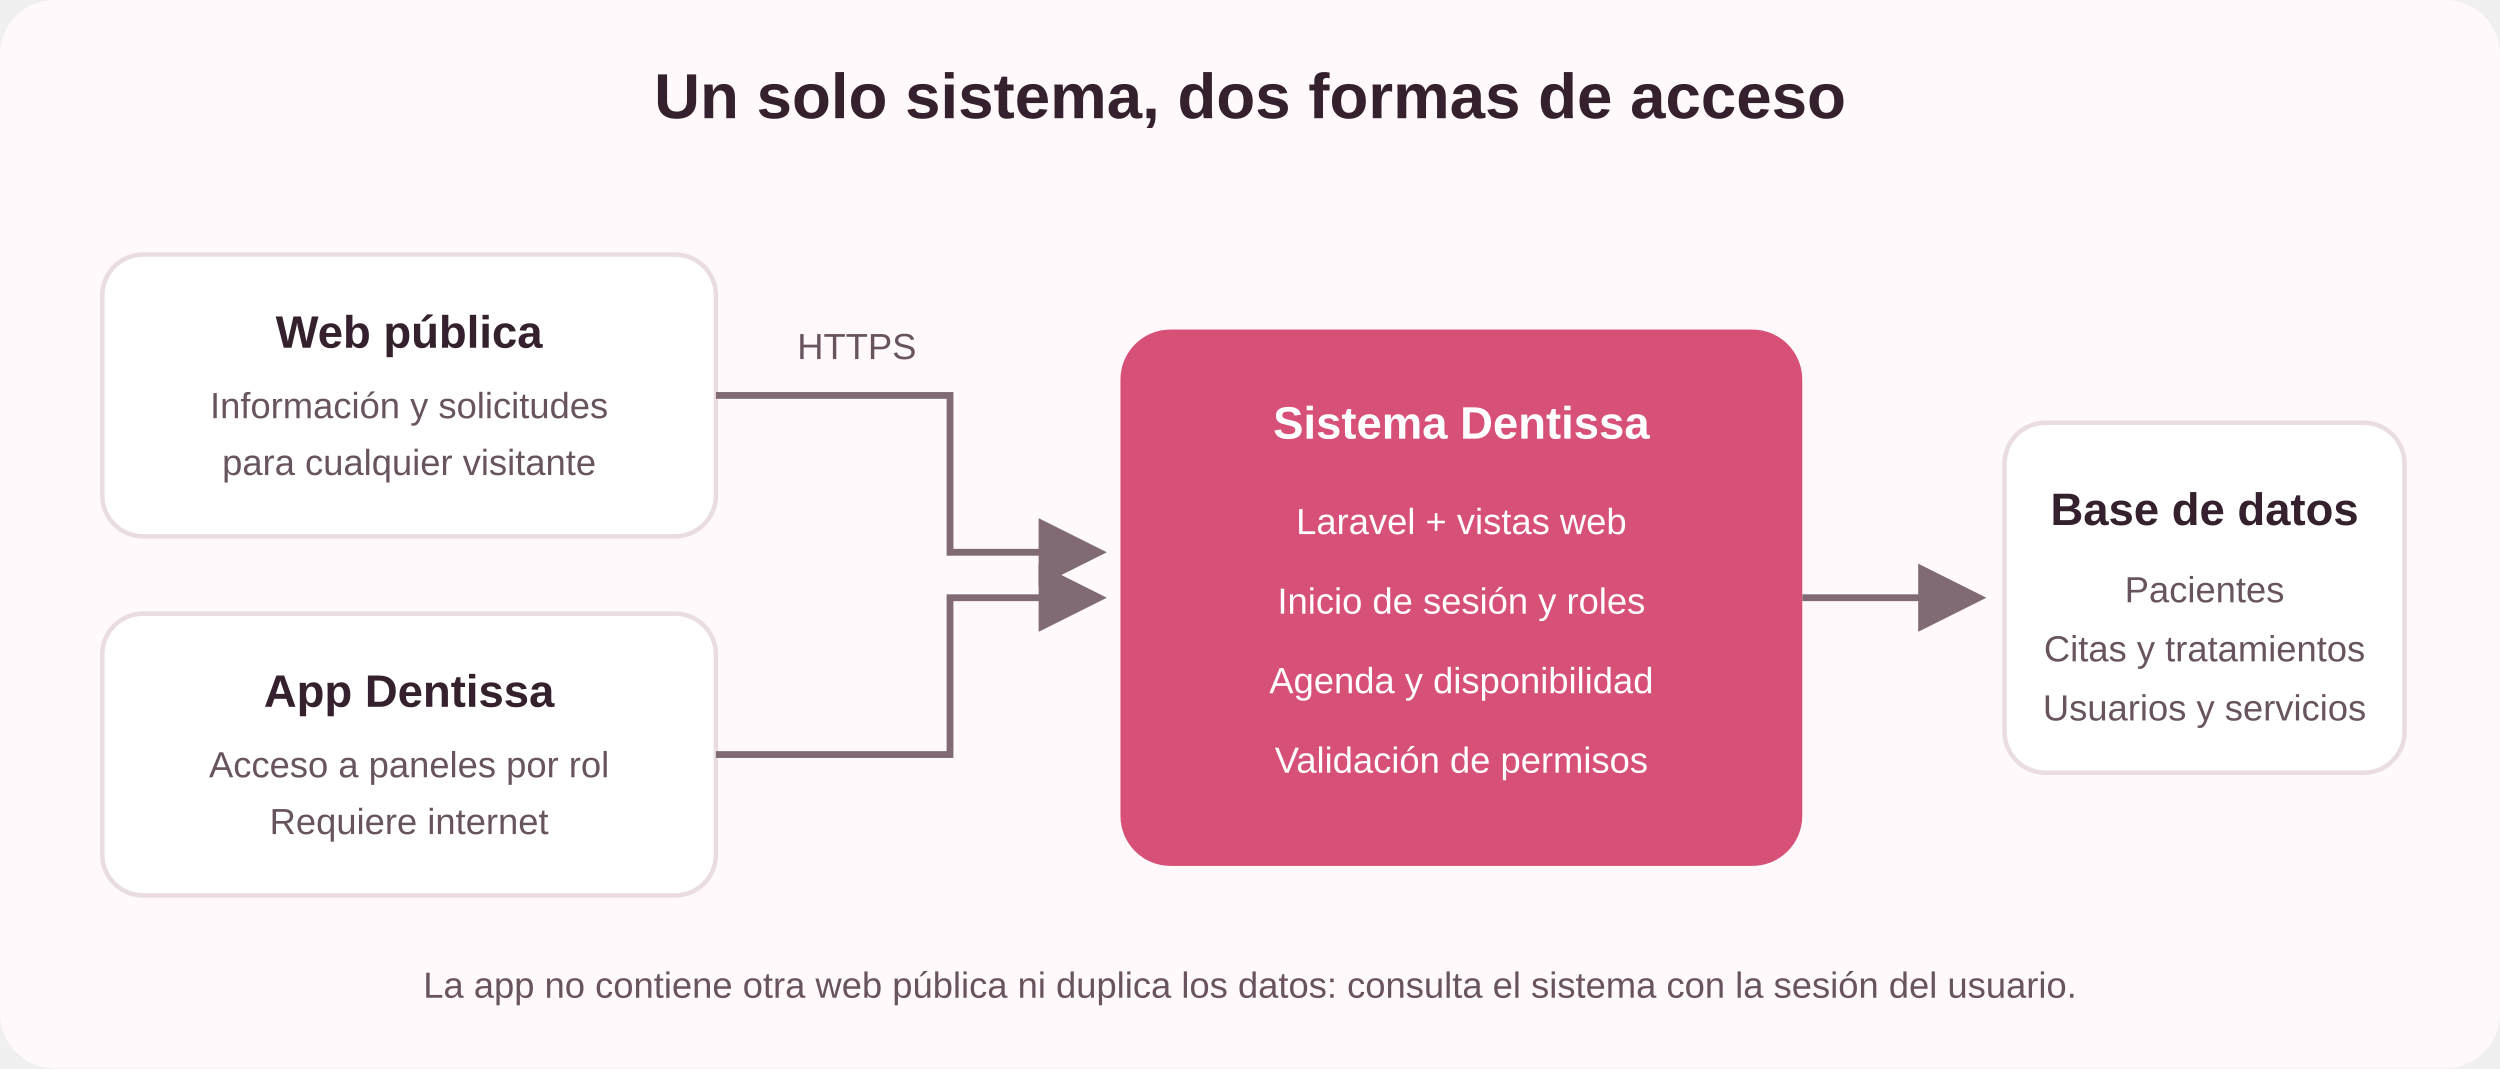
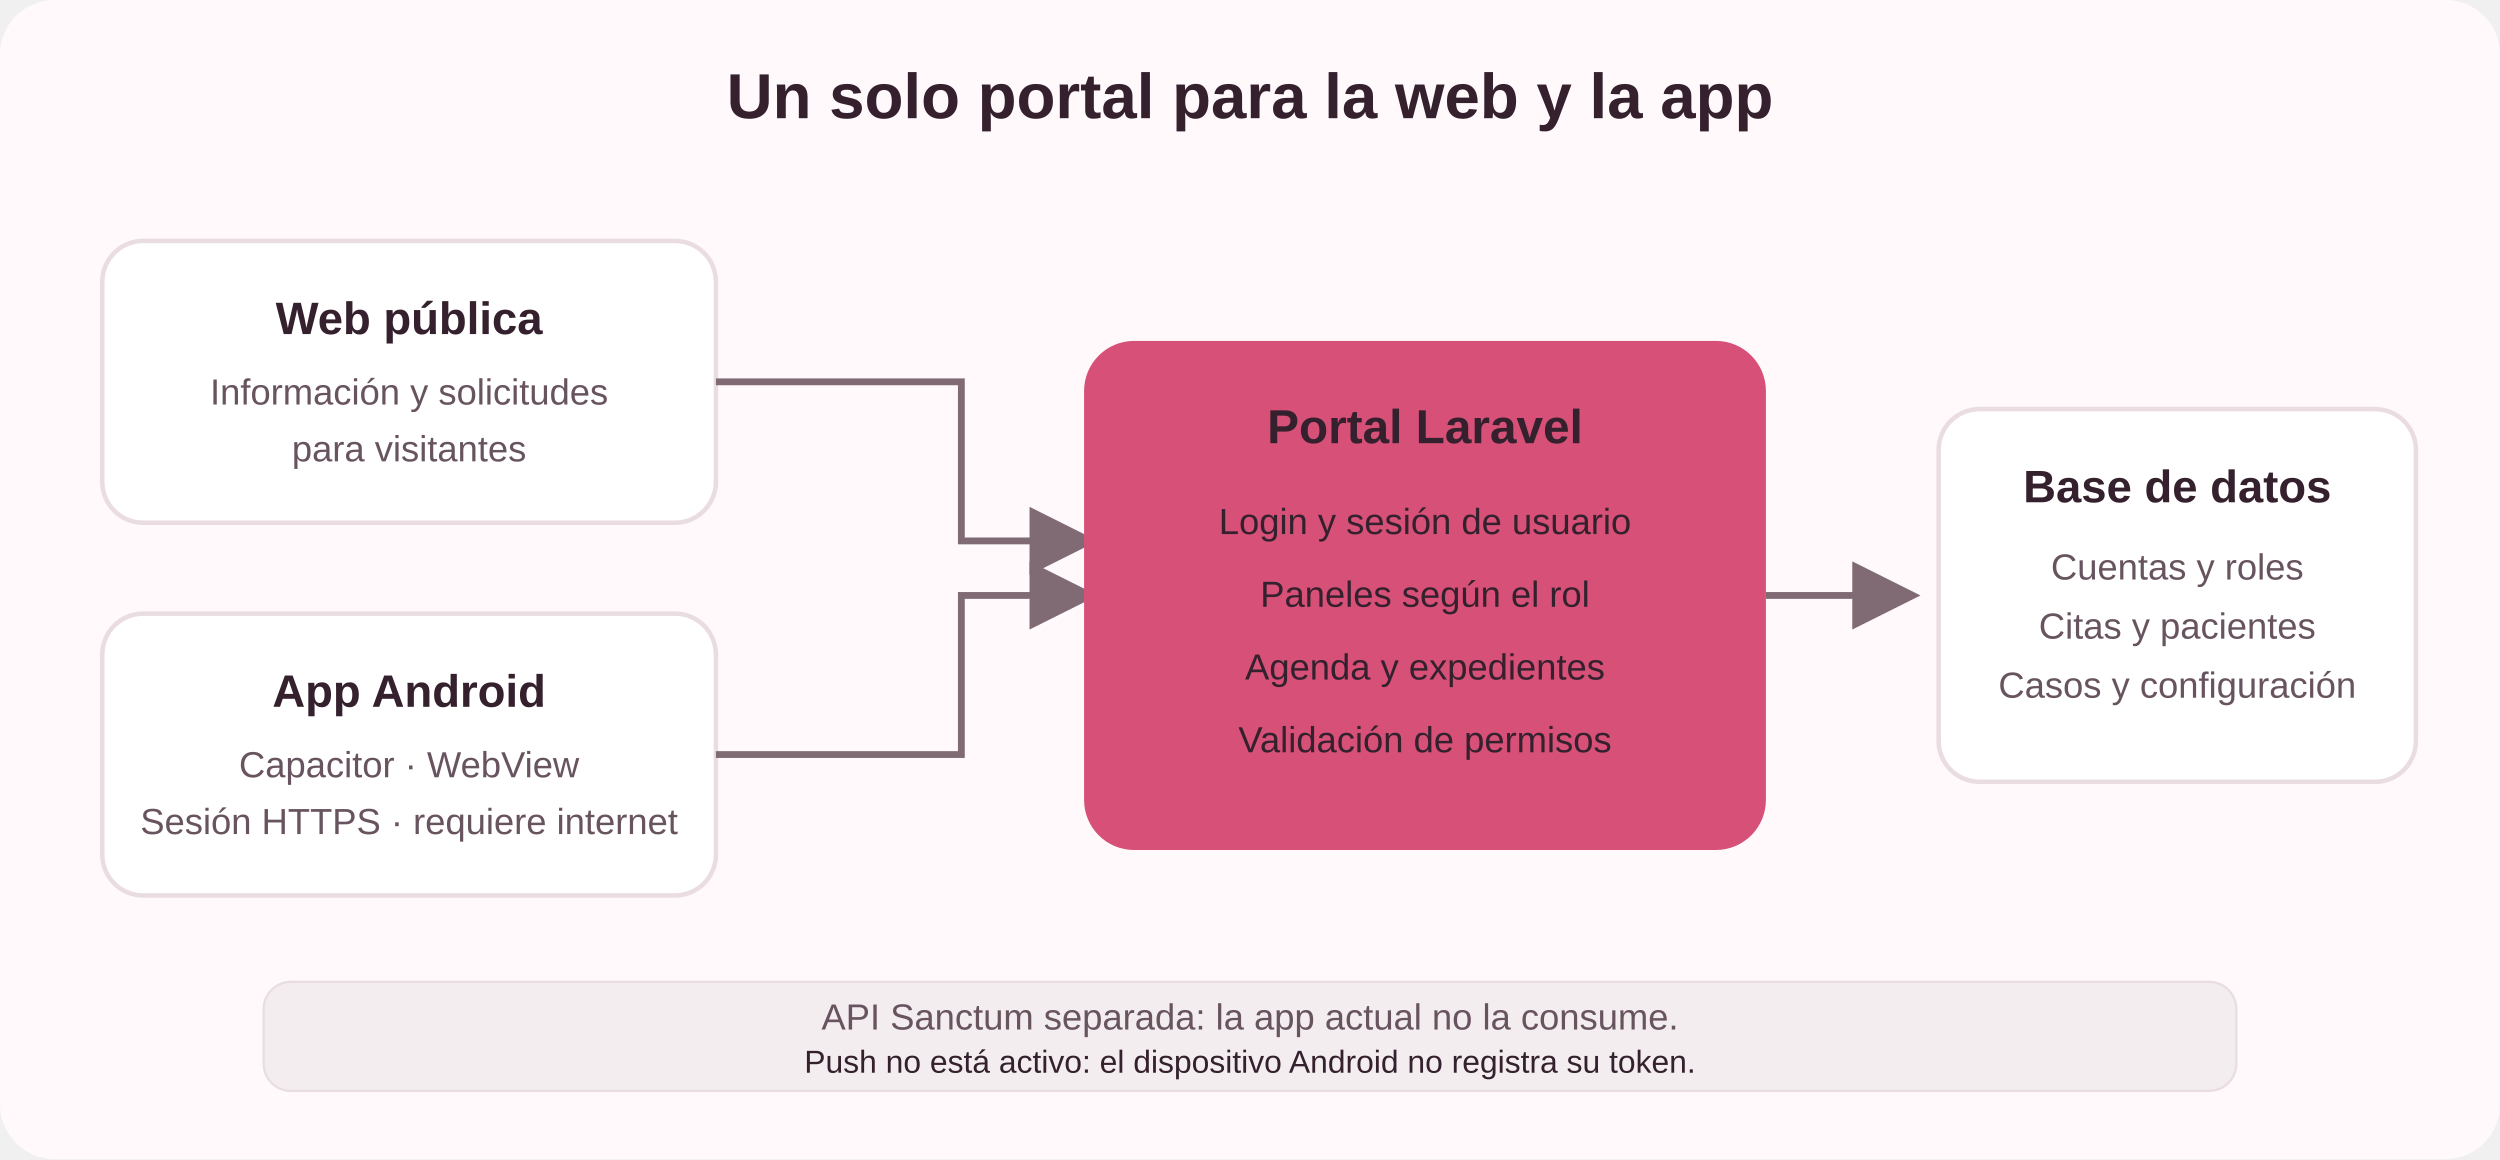
- <svg xmlns="http://www.w3.org/2000/svg" width="1100" height="470" viewBox="0 0 1100 470" role="img" aria-labelledby="title description">
+ <svg xmlns="http://www.w3.org/2000/svg" width="1100" height="510" viewBox="0 0 1100 510" role="img" aria-labelledby="title description">
  <defs>
    <marker id="arrow" markerWidth="10" markerHeight="10" refX="8" refY="5" orient="auto">
      <path d="M0 0 10 5 0 10z" fill="#806b75" />
    </marker>
    <style>
      text{font-family:Arial,sans-serif;fill:#34212d}
      .title{font-size:28px;font-weight:700}
      .label{font-size:20px;font-weight:700}
      .small{font-size:16px;fill:#68545f}
-       .system-title{font-size:20px;font-weight:700;fill:#fff}
-       .system-small{font-size:16px;fill:#fff}
      .box{stroke:#eadde2;stroke-width:2}
    </style>
  </defs>
-   <rect width="1100" height="470" rx="24" fill="#fff9fb" />
-   <text x="550" y="52" text-anchor="middle" class="title">Un solo sistema, dos formas de acceso</text>
-   <rect x="45" y="112" width="270" height="124" rx="18" fill="#fff" class="box" />
-   <text x="180" y="153" text-anchor="middle" class="label">Web pública</text>
-   <text x="180" y="184" text-anchor="middle" class="small">Información y solicitudes</text>
-   <text x="180" y="209" text-anchor="middle" class="small">para cualquier visitante</text>
+   <rect width="1100" height="510" rx="24" fill="#fff9fb" />
+   <text x="550" y="52" text-anchor="middle" class="title">Un solo portal para la web y la app</text>
+   <rect x="45" y="106" width="270" height="124" rx="18" fill="#fff" class="box" />
+   <text x="180" y="147" text-anchor="middle" class="label">Web pública</text>
+   <text x="180" y="178" text-anchor="middle" class="small">Información y solicitudes</text>
+   <text x="180" y="203" text-anchor="middle" class="small">para visitantes</text>
  <rect x="45" y="270" width="270" height="124" rx="18" fill="#fff" class="box" />
-   <text x="180" y="311" text-anchor="middle" class="label">App Dentissa</text>
-   <text x="180" y="342" text-anchor="middle" class="small">Acceso a paneles por rol</text>
-   <text x="180" y="367" text-anchor="middle" class="small">Requiere internet</text>
-   <path d="M315 174h103v69h63" fill="none" stroke="#806b75" stroke-width="3" marker-end="url(#arrow)" />
-   <path d="M315 332h103v-69h63" fill="none" stroke="#806b75" stroke-width="3" marker-end="url(#arrow)" />
-   <text x="377" y="158" text-anchor="middle" class="small">HTTPS</text>
-   <rect x="493" y="145" width="300" height="236" rx="22" fill="#d75078" />
-   <text x="643" y="193" text-anchor="middle" class="system-title">Sistema Dentissa</text>
-   <text x="643" y="235" text-anchor="middle" class="system-small">Laravel + vistas web</text>
-   <text x="643" y="270" text-anchor="middle" class="system-small">Inicio de sesión y roles</text>
-   <text x="643" y="305" text-anchor="middle" class="system-small">Agenda y disponibilidad</text>
-   <text x="643" y="340" text-anchor="middle" class="system-small">Validación de permisos</text>
-   <path d="M793 263h75" fill="none" stroke="#806b75" stroke-width="3" marker-end="url(#arrow)" />
-   <rect x="882" y="186" width="176" height="154" rx="18" fill="#fff" class="box" />
-   <text x="970" y="231" text-anchor="middle" class="label">Base de datos</text>
-   <text x="970" y="265" text-anchor="middle" class="small">Pacientes</text>
-   <text x="970" y="291" text-anchor="middle" class="small">Citas y tratamientos</text>
-   <text x="970" y="317" text-anchor="middle" class="small">Usuarios y servicios</text>
-   <text x="550" y="439" text-anchor="middle" class="small">La app no contiene otra web pública ni duplica los datos: consulta el sistema con la sesión del usuario.</text>
+   <text x="180" y="311" text-anchor="middle" class="label">App Android</text>
+   <text x="180" y="342" text-anchor="middle" class="small">Capacitor · WebView</text>
+   <text x="180" y="367" text-anchor="middle" class="small">Sesión HTTPS · requiere internet</text>
+   <path d="M315 168h108v70h54" fill="none" stroke="#806b75" stroke-width="3" marker-end="url(#arrow)" />
+   <path d="M315 332h108v-70h54" fill="none" stroke="#806b75" stroke-width="3" marker-end="url(#arrow)" />
+   <rect x="477" y="150" width="300" height="224" rx="22" fill="#d75078" />
+   <text x="627" y="195" text-anchor="middle" font-family="Arial,sans-serif" font-size="21" font-weight="700" fill="#fff">Portal Laravel</text>
+   <text x="627" y="235" text-anchor="middle" font-family="Arial,sans-serif" font-size="16" fill="#fff">Login y sesión de usuario</text>
+   <text x="627" y="267" text-anchor="middle" font-family="Arial,sans-serif" font-size="16" fill="#fff">Paneles según el rol</text>
+   <text x="627" y="299" text-anchor="middle" font-family="Arial,sans-serif" font-size="16" fill="#fff">Agenda y expedientes</text>
+   <text x="627" y="331" text-anchor="middle" font-family="Arial,sans-serif" font-size="16" fill="#fff">Validación de permisos</text>
+   <path d="M777 262h62" fill="none" stroke="#806b75" stroke-width="3" marker-end="url(#arrow)" />
+   <rect x="853" y="180" width="210" height="164" rx="18" fill="#fff" class="box" />
+   <text x="958" y="221" text-anchor="middle" class="label">Base de datos</text>
+   <text x="958" y="255" text-anchor="middle" class="small">Cuentas y roles</text>
+   <text x="958" y="281" text-anchor="middle" class="small">Citas y pacientes</text>
+   <text x="958" y="307" text-anchor="middle" class="small">Casos y configuración</text>
+   <rect x="116" y="432" width="868" height="48" rx="12" fill="#f3edf0" stroke="#eadde2" />
+   <text x="550" y="453" text-anchor="middle" class="small">API Sanctum separada: la app actual no la consume.</text>
+   <text x="550" y="472" text-anchor="middle" font-family="Arial,sans-serif" font-size="14" fill="#68545f">Push no está activo: el dispositivo Android no registra su token.</text>
</svg>
